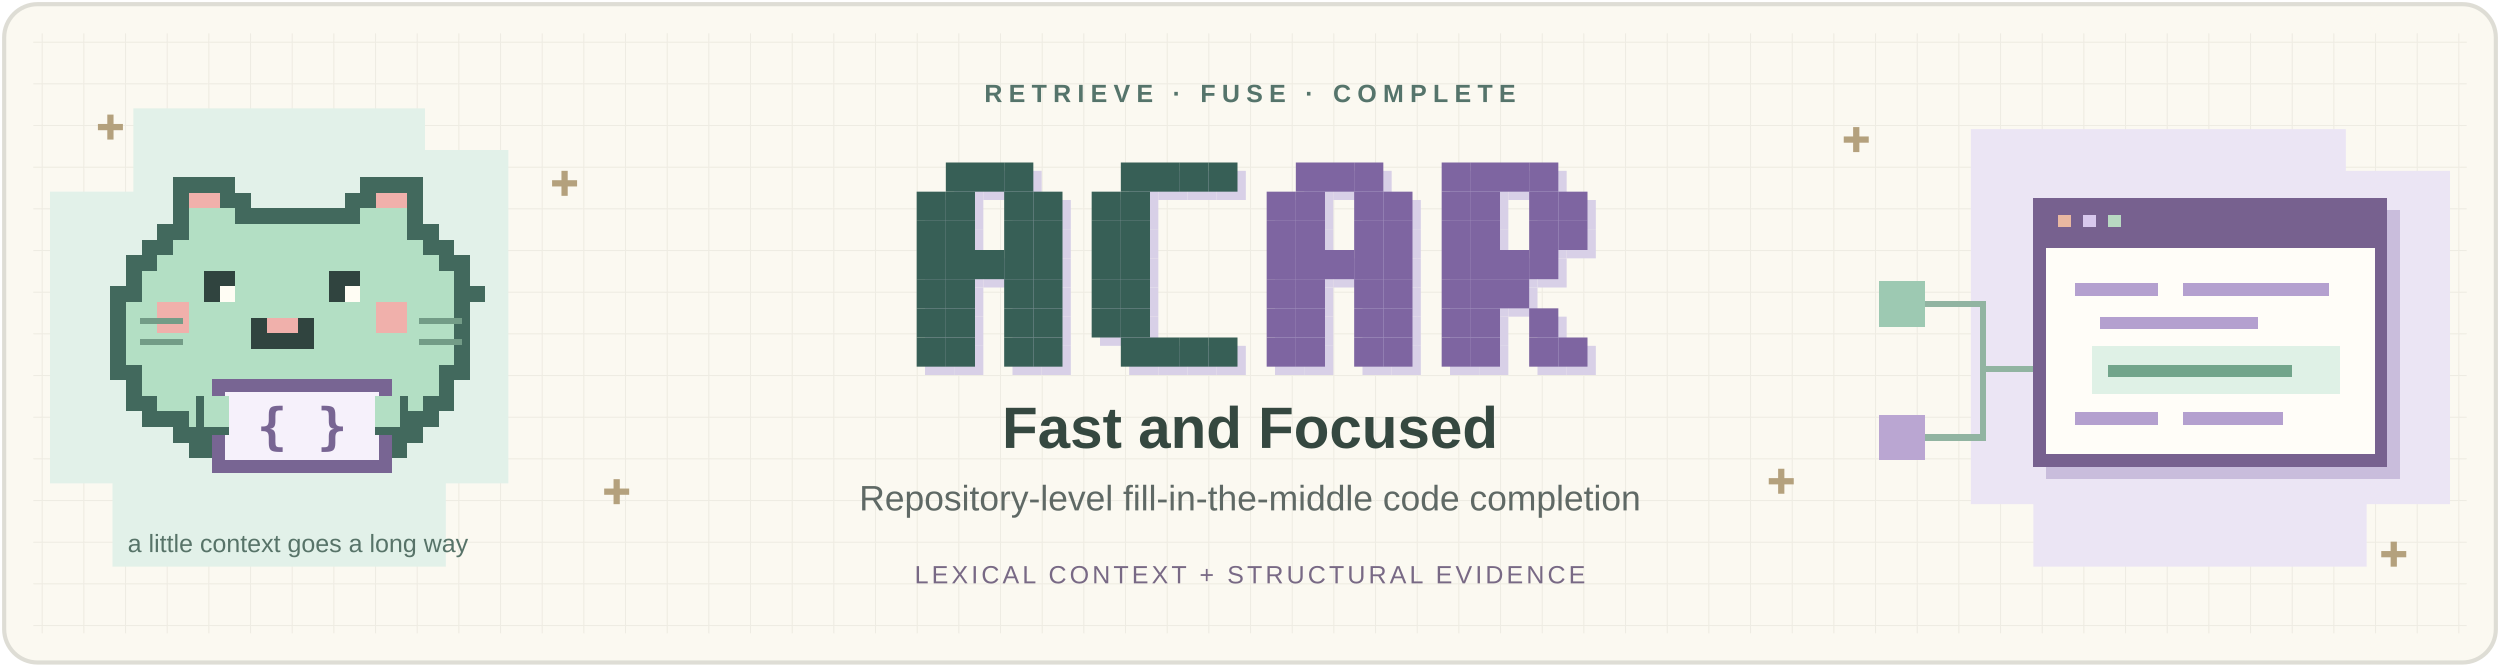
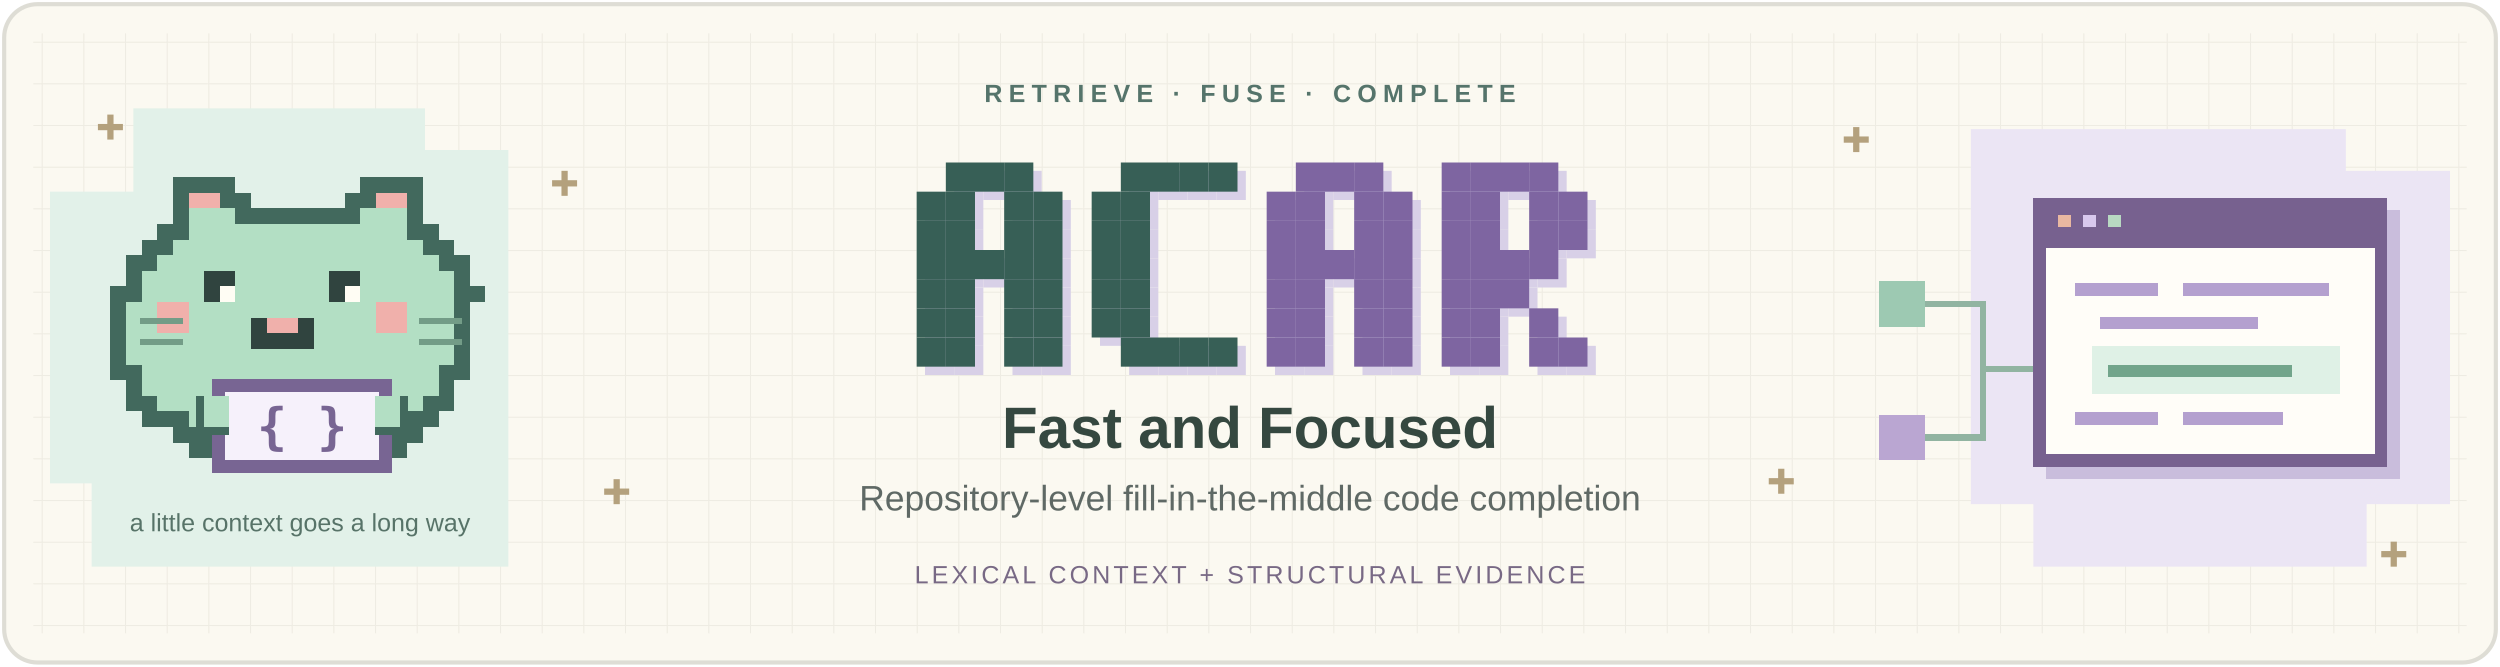
<svg xmlns="http://www.w3.org/2000/svg" width="1200" height="320" viewBox="0 0 1200 320" role="img" aria-labelledby="title desc">
  <defs>
    <pattern id="grid" width="20" height="20" patternUnits="userSpaceOnUse">
      <path d="M20 0H0V20" fill="none" stroke="#e6e3d9" stroke-width="1" />
    </pattern>
  </defs>
  <rect x="2" y="2" width="1196" height="316" rx="16" fill="#fbf9f1" stroke="#deddd5" stroke-width="2" />
  <rect x="16" y="16" width="1168" height="288" fill="url(#grid)" opacity=".58" />
-   <path d="M24 92H64V52H204V72H244V232H214V272H54V232H24Z" fill="#e2f1e9" />
+   <path d="M24 92H64V52H204V72H244V232H244V272H44V232H24Z" fill="#e2f1e9" />
  <path d="M946 62H1126V82H1176V242H1136V272H976V242H946Z" fill="#ebe5f4" />
  <g font-family="Arial, Helvetica, sans-serif" text-anchor="middle">
    <text x="600" y="49" fill="#55746b" font-size="12" font-weight="700" letter-spacing="3">RETRIEVE · FUSE · COMPLETE</text>
  </g>
  <rect x="458" y="82" width="14" height="14" fill="#d8d0e7" />
  <rect x="472" y="82" width="14" height="14" fill="#d8d0e7" />
  <rect x="486" y="82" width="14" height="14" fill="#d8d0e7" />
  <rect x="444" y="96" width="14" height="14" fill="#d8d0e7" />
  <rect x="458" y="96" width="14" height="14" fill="#d8d0e7" />
  <rect x="486" y="96" width="14" height="14" fill="#d8d0e7" />
  <rect x="500" y="96" width="14" height="14" fill="#d8d0e7" />
  <rect x="444" y="110" width="14" height="14" fill="#d8d0e7" />
  <rect x="458" y="110" width="14" height="14" fill="#d8d0e7" />
  <rect x="486" y="110" width="14" height="14" fill="#d8d0e7" />
  <rect x="500" y="110" width="14" height="14" fill="#d8d0e7" />
  <rect x="444" y="124" width="14" height="14" fill="#d8d0e7" />
  <rect x="458" y="124" width="14" height="14" fill="#d8d0e7" />
  <rect x="472" y="124" width="14" height="14" fill="#d8d0e7" />
  <rect x="486" y="124" width="14" height="14" fill="#d8d0e7" />
  <rect x="500" y="124" width="14" height="14" fill="#d8d0e7" />
  <rect x="444" y="138" width="14" height="14" fill="#d8d0e7" />
  <rect x="458" y="138" width="14" height="14" fill="#d8d0e7" />
  <rect x="486" y="138" width="14" height="14" fill="#d8d0e7" />
  <rect x="500" y="138" width="14" height="14" fill="#d8d0e7" />
  <rect x="444" y="152" width="14" height="14" fill="#d8d0e7" />
  <rect x="458" y="152" width="14" height="14" fill="#d8d0e7" />
  <rect x="486" y="152" width="14" height="14" fill="#d8d0e7" />
  <rect x="500" y="152" width="14" height="14" fill="#d8d0e7" />
  <rect x="444" y="166" width="14" height="14" fill="#d8d0e7" />
  <rect x="458" y="166" width="14" height="14" fill="#d8d0e7" />
  <rect x="486" y="166" width="14" height="14" fill="#d8d0e7" />
  <rect x="500" y="166" width="14" height="14" fill="#d8d0e7" />
  <rect x="542" y="82" width="14" height="14" fill="#d8d0e7" />
  <rect x="556" y="82" width="14" height="14" fill="#d8d0e7" />
  <rect x="570" y="82" width="14" height="14" fill="#d8d0e7" />
  <rect x="584" y="82" width="14" height="14" fill="#d8d0e7" />
  <rect x="528" y="96" width="14" height="14" fill="#d8d0e7" />
  <rect x="542" y="96" width="14" height="14" fill="#d8d0e7" />
  <rect x="528" y="110" width="14" height="14" fill="#d8d0e7" />
  <rect x="542" y="110" width="14" height="14" fill="#d8d0e7" />
  <rect x="528" y="124" width="14" height="14" fill="#d8d0e7" />
  <rect x="542" y="124" width="14" height="14" fill="#d8d0e7" />
  <rect x="528" y="138" width="14" height="14" fill="#d8d0e7" />
  <rect x="542" y="138" width="14" height="14" fill="#d8d0e7" />
  <rect x="528" y="152" width="14" height="14" fill="#d8d0e7" />
  <rect x="542" y="152" width="14" height="14" fill="#d8d0e7" />
  <rect x="542" y="166" width="14" height="14" fill="#d8d0e7" />
  <rect x="556" y="166" width="14" height="14" fill="#d8d0e7" />
  <rect x="570" y="166" width="14" height="14" fill="#d8d0e7" />
  <rect x="584" y="166" width="14" height="14" fill="#d8d0e7" />
  <rect x="626" y="82" width="14" height="14" fill="#d8d0e7" />
  <rect x="640" y="82" width="14" height="14" fill="#d8d0e7" />
  <rect x="654" y="82" width="14" height="14" fill="#d8d0e7" />
  <rect x="612" y="96" width="14" height="14" fill="#d8d0e7" />
  <rect x="626" y="96" width="14" height="14" fill="#d8d0e7" />
  <rect x="654" y="96" width="14" height="14" fill="#d8d0e7" />
  <rect x="668" y="96" width="14" height="14" fill="#d8d0e7" />
  <rect x="612" y="110" width="14" height="14" fill="#d8d0e7" />
  <rect x="626" y="110" width="14" height="14" fill="#d8d0e7" />
  <rect x="654" y="110" width="14" height="14" fill="#d8d0e7" />
  <rect x="668" y="110" width="14" height="14" fill="#d8d0e7" />
  <rect x="612" y="124" width="14" height="14" fill="#d8d0e7" />
  <rect x="626" y="124" width="14" height="14" fill="#d8d0e7" />
  <rect x="640" y="124" width="14" height="14" fill="#d8d0e7" />
  <rect x="654" y="124" width="14" height="14" fill="#d8d0e7" />
  <rect x="668" y="124" width="14" height="14" fill="#d8d0e7" />
  <rect x="612" y="138" width="14" height="14" fill="#d8d0e7" />
  <rect x="626" y="138" width="14" height="14" fill="#d8d0e7" />
  <rect x="654" y="138" width="14" height="14" fill="#d8d0e7" />
  <rect x="668" y="138" width="14" height="14" fill="#d8d0e7" />
  <rect x="612" y="152" width="14" height="14" fill="#d8d0e7" />
  <rect x="626" y="152" width="14" height="14" fill="#d8d0e7" />
  <rect x="654" y="152" width="14" height="14" fill="#d8d0e7" />
  <rect x="668" y="152" width="14" height="14" fill="#d8d0e7" />
  <rect x="612" y="166" width="14" height="14" fill="#d8d0e7" />
  <rect x="626" y="166" width="14" height="14" fill="#d8d0e7" />
  <rect x="654" y="166" width="14" height="14" fill="#d8d0e7" />
  <rect x="668" y="166" width="14" height="14" fill="#d8d0e7" />
  <rect x="696" y="82" width="14" height="14" fill="#d8d0e7" />
  <rect x="710" y="82" width="14" height="14" fill="#d8d0e7" />
  <rect x="724" y="82" width="14" height="14" fill="#d8d0e7" />
  <rect x="738" y="82" width="14" height="14" fill="#d8d0e7" />
  <rect x="696" y="96" width="14" height="14" fill="#d8d0e7" />
  <rect x="710" y="96" width="14" height="14" fill="#d8d0e7" />
  <rect x="738" y="96" width="14" height="14" fill="#d8d0e7" />
  <rect x="752" y="96" width="14" height="14" fill="#d8d0e7" />
  <rect x="696" y="110" width="14" height="14" fill="#d8d0e7" />
  <rect x="710" y="110" width="14" height="14" fill="#d8d0e7" />
  <rect x="738" y="110" width="14" height="14" fill="#d8d0e7" />
  <rect x="752" y="110" width="14" height="14" fill="#d8d0e7" />
  <rect x="696" y="124" width="14" height="14" fill="#d8d0e7" />
  <rect x="710" y="124" width="14" height="14" fill="#d8d0e7" />
  <rect x="724" y="124" width="14" height="14" fill="#d8d0e7" />
  <rect x="738" y="124" width="14" height="14" fill="#d8d0e7" />
  <rect x="696" y="138" width="14" height="14" fill="#d8d0e7" />
  <rect x="710" y="138" width="14" height="14" fill="#d8d0e7" />
  <rect x="724" y="138" width="14" height="14" fill="#d8d0e7" />
  <rect x="696" y="152" width="14" height="14" fill="#d8d0e7" />
  <rect x="710" y="152" width="14" height="14" fill="#d8d0e7" />
  <rect x="738" y="152" width="14" height="14" fill="#d8d0e7" />
  <rect x="696" y="166" width="14" height="14" fill="#d8d0e7" />
  <rect x="710" y="166" width="14" height="14" fill="#d8d0e7" />
  <rect x="738" y="166" width="14" height="14" fill="#d8d0e7" />
  <rect x="752" y="166" width="14" height="14" fill="#d8d0e7" />
  <rect x="454" y="78" width="14" height="14" fill="#375f56" />
  <rect x="468" y="78" width="14" height="14" fill="#375f56" />
  <rect x="482" y="78" width="14" height="14" fill="#375f56" />
  <rect x="440" y="92" width="14" height="14" fill="#375f56" />
  <rect x="454" y="92" width="14" height="14" fill="#375f56" />
  <rect x="482" y="92" width="14" height="14" fill="#375f56" />
  <rect x="496" y="92" width="14" height="14" fill="#375f56" />
  <rect x="440" y="106" width="14" height="14" fill="#375f56" />
  <rect x="454" y="106" width="14" height="14" fill="#375f56" />
  <rect x="482" y="106" width="14" height="14" fill="#375f56" />
  <rect x="496" y="106" width="14" height="14" fill="#375f56" />
  <rect x="440" y="120" width="14" height="14" fill="#375f56" />
  <rect x="454" y="120" width="14" height="14" fill="#375f56" />
  <rect x="468" y="120" width="14" height="14" fill="#375f56" />
  <rect x="482" y="120" width="14" height="14" fill="#375f56" />
  <rect x="496" y="120" width="14" height="14" fill="#375f56" />
  <rect x="440" y="134" width="14" height="14" fill="#375f56" />
  <rect x="454" y="134" width="14" height="14" fill="#375f56" />
  <rect x="482" y="134" width="14" height="14" fill="#375f56" />
  <rect x="496" y="134" width="14" height="14" fill="#375f56" />
  <rect x="440" y="148" width="14" height="14" fill="#375f56" />
  <rect x="454" y="148" width="14" height="14" fill="#375f56" />
  <rect x="482" y="148" width="14" height="14" fill="#375f56" />
  <rect x="496" y="148" width="14" height="14" fill="#375f56" />
  <rect x="440" y="162" width="14" height="14" fill="#375f56" />
  <rect x="454" y="162" width="14" height="14" fill="#375f56" />
  <rect x="482" y="162" width="14" height="14" fill="#375f56" />
  <rect x="496" y="162" width="14" height="14" fill="#375f56" />
  <rect x="538" y="78" width="14" height="14" fill="#375f56" />
  <rect x="552" y="78" width="14" height="14" fill="#375f56" />
  <rect x="566" y="78" width="14" height="14" fill="#375f56" />
  <rect x="580" y="78" width="14" height="14" fill="#375f56" />
  <rect x="524" y="92" width="14" height="14" fill="#375f56" />
  <rect x="538" y="92" width="14" height="14" fill="#375f56" />
  <rect x="524" y="106" width="14" height="14" fill="#375f56" />
  <rect x="538" y="106" width="14" height="14" fill="#375f56" />
  <rect x="524" y="120" width="14" height="14" fill="#375f56" />
  <rect x="538" y="120" width="14" height="14" fill="#375f56" />
  <rect x="524" y="134" width="14" height="14" fill="#375f56" />
  <rect x="538" y="134" width="14" height="14" fill="#375f56" />
  <rect x="524" y="148" width="14" height="14" fill="#375f56" />
  <rect x="538" y="148" width="14" height="14" fill="#375f56" />
  <rect x="538" y="162" width="14" height="14" fill="#375f56" />
  <rect x="552" y="162" width="14" height="14" fill="#375f56" />
  <rect x="566" y="162" width="14" height="14" fill="#375f56" />
  <rect x="580" y="162" width="14" height="14" fill="#375f56" />
  <rect x="622" y="78" width="14" height="14" fill="#7e65a1" />
  <rect x="636" y="78" width="14" height="14" fill="#7e65a1" />
  <rect x="650" y="78" width="14" height="14" fill="#7e65a1" />
  <rect x="608" y="92" width="14" height="14" fill="#7e65a1" />
  <rect x="622" y="92" width="14" height="14" fill="#7e65a1" />
  <rect x="650" y="92" width="14" height="14" fill="#7e65a1" />
  <rect x="664" y="92" width="14" height="14" fill="#7e65a1" />
  <rect x="608" y="106" width="14" height="14" fill="#7e65a1" />
  <rect x="622" y="106" width="14" height="14" fill="#7e65a1" />
  <rect x="650" y="106" width="14" height="14" fill="#7e65a1" />
  <rect x="664" y="106" width="14" height="14" fill="#7e65a1" />
  <rect x="608" y="120" width="14" height="14" fill="#7e65a1" />
  <rect x="622" y="120" width="14" height="14" fill="#7e65a1" />
  <rect x="636" y="120" width="14" height="14" fill="#7e65a1" />
  <rect x="650" y="120" width="14" height="14" fill="#7e65a1" />
  <rect x="664" y="120" width="14" height="14" fill="#7e65a1" />
  <rect x="608" y="134" width="14" height="14" fill="#7e65a1" />
  <rect x="622" y="134" width="14" height="14" fill="#7e65a1" />
  <rect x="650" y="134" width="14" height="14" fill="#7e65a1" />
  <rect x="664" y="134" width="14" height="14" fill="#7e65a1" />
  <rect x="608" y="148" width="14" height="14" fill="#7e65a1" />
  <rect x="622" y="148" width="14" height="14" fill="#7e65a1" />
  <rect x="650" y="148" width="14" height="14" fill="#7e65a1" />
  <rect x="664" y="148" width="14" height="14" fill="#7e65a1" />
  <rect x="608" y="162" width="14" height="14" fill="#7e65a1" />
  <rect x="622" y="162" width="14" height="14" fill="#7e65a1" />
  <rect x="650" y="162" width="14" height="14" fill="#7e65a1" />
  <rect x="664" y="162" width="14" height="14" fill="#7e65a1" />
  <rect x="692" y="78" width="14" height="14" fill="#7e65a1" />
  <rect x="706" y="78" width="14" height="14" fill="#7e65a1" />
  <rect x="720" y="78" width="14" height="14" fill="#7e65a1" />
  <rect x="734" y="78" width="14" height="14" fill="#7e65a1" />
  <rect x="692" y="92" width="14" height="14" fill="#7e65a1" />
  <rect x="706" y="92" width="14" height="14" fill="#7e65a1" />
  <rect x="734" y="92" width="14" height="14" fill="#7e65a1" />
  <rect x="748" y="92" width="14" height="14" fill="#7e65a1" />
  <rect x="692" y="106" width="14" height="14" fill="#7e65a1" />
  <rect x="706" y="106" width="14" height="14" fill="#7e65a1" />
  <rect x="734" y="106" width="14" height="14" fill="#7e65a1" />
  <rect x="748" y="106" width="14" height="14" fill="#7e65a1" />
  <rect x="692" y="120" width="14" height="14" fill="#7e65a1" />
  <rect x="706" y="120" width="14" height="14" fill="#7e65a1" />
  <rect x="720" y="120" width="14" height="14" fill="#7e65a1" />
  <rect x="734" y="120" width="14" height="14" fill="#7e65a1" />
  <rect x="692" y="134" width="14" height="14" fill="#7e65a1" />
  <rect x="706" y="134" width="14" height="14" fill="#7e65a1" />
  <rect x="720" y="134" width="14" height="14" fill="#7e65a1" />
  <rect x="692" y="148" width="14" height="14" fill="#7e65a1" />
  <rect x="706" y="148" width="14" height="14" fill="#7e65a1" />
  <rect x="734" y="148" width="14" height="14" fill="#7e65a1" />
  <rect x="692" y="162" width="14" height="14" fill="#7e65a1" />
  <rect x="706" y="162" width="14" height="14" fill="#7e65a1" />
  <rect x="734" y="162" width="14" height="14" fill="#7e65a1" />
  <rect x="748" y="162" width="14" height="14" fill="#7e65a1" />
  <g font-family="Arial, Helvetica, sans-serif" text-anchor="middle">
    <text x="600" y="215" font-size="28" font-weight="700" fill="#354840">Fast and Focused</text>
    <text x="600" y="245" font-size="17" fill="#5f6965">Repository-level fill-in-the-middle code completion</text>
    <text x="600" y="280" font-size="12" letter-spacing="1.5" fill="#786985">LEXICAL CONTEXT + STRUCTURAL EVIDENCE</text>
  </g>
  <g shape-rendering="crispEdges">
    <rect x="83.0" y="85.0" width="7.5" height="7.5" fill="#42695d" />
    <rect x="90.5" y="85.0" width="7.5" height="7.5" fill="#42695d" />
    <rect x="98.0" y="85.0" width="7.5" height="7.5" fill="#42695d" />
    <rect x="105.5" y="85.0" width="7.5" height="7.5" fill="#42695d" />
    <rect x="173.0" y="85.0" width="7.5" height="7.5" fill="#42695d" />
    <rect x="180.5" y="85.0" width="7.5" height="7.5" fill="#42695d" />
    <rect x="188.0" y="85.0" width="7.5" height="7.5" fill="#42695d" />
    <rect x="195.5" y="85.0" width="7.5" height="7.5" fill="#42695d" />
    <rect x="83.0" y="92.5" width="7.5" height="7.5" fill="#42695d" />
    <rect x="90.5" y="92.5" width="7.5" height="7.5" fill="#f0b0ab" />
    <rect x="98.0" y="92.5" width="7.5" height="7.5" fill="#f0b0ab" />
    <rect x="105.5" y="92.5" width="7.5" height="7.5" fill="#42695d" />
    <rect x="113.0" y="92.5" width="7.5" height="7.5" fill="#42695d" />
    <rect x="165.5" y="92.5" width="7.5" height="7.5" fill="#42695d" />
    <rect x="173.0" y="92.5" width="7.5" height="7.5" fill="#42695d" />
    <rect x="180.5" y="92.5" width="7.5" height="7.5" fill="#f0b0ab" />
    <rect x="188.0" y="92.5" width="7.5" height="7.5" fill="#f0b0ab" />
    <rect x="195.5" y="92.5" width="7.5" height="7.5" fill="#42695d" />
    <rect x="83.0" y="100.0" width="7.5" height="7.5" fill="#42695d" />
    <rect x="90.5" y="100.0" width="7.5" height="7.5" fill="#b3dfc4" />
    <rect x="98.0" y="100.0" width="7.5" height="7.5" fill="#b3dfc4" />
    <rect x="105.5" y="100.0" width="7.5" height="7.5" fill="#b3dfc4" />
    <rect x="113.0" y="100.0" width="7.5" height="7.5" fill="#42695d" />
    <rect x="120.5" y="100.0" width="7.5" height="7.5" fill="#42695d" />
    <rect x="128.0" y="100.0" width="7.5" height="7.5" fill="#42695d" />
    <rect x="135.5" y="100.0" width="7.5" height="7.5" fill="#42695d" />
    <rect x="143.0" y="100.0" width="7.5" height="7.5" fill="#42695d" />
    <rect x="150.5" y="100.0" width="7.5" height="7.5" fill="#42695d" />
    <rect x="158.0" y="100.0" width="7.5" height="7.5" fill="#42695d" />
    <rect x="165.5" y="100.0" width="7.5" height="7.5" fill="#42695d" />
    <rect x="173.0" y="100.0" width="7.5" height="7.5" fill="#b3dfc4" />
    <rect x="180.5" y="100.0" width="7.5" height="7.5" fill="#b3dfc4" />
    <rect x="188.0" y="100.0" width="7.5" height="7.5" fill="#b3dfc4" />
    <rect x="195.5" y="100.0" width="7.5" height="7.5" fill="#42695d" />
    <rect x="75.5" y="107.5" width="7.5" height="7.5" fill="#42695d" />
    <rect x="83.0" y="107.5" width="7.5" height="7.5" fill="#42695d" />
    <rect x="90.5" y="107.5" width="7.5" height="7.5" fill="#b3dfc4" />
    <rect x="98.0" y="107.5" width="7.5" height="7.5" fill="#b3dfc4" />
    <rect x="105.5" y="107.5" width="7.5" height="7.5" fill="#b3dfc4" />
    <rect x="113.0" y="107.5" width="7.5" height="7.5" fill="#b3dfc4" />
    <rect x="120.5" y="107.5" width="7.5" height="7.5" fill="#b3dfc4" />
    <rect x="128.0" y="107.5" width="7.5" height="7.5" fill="#b3dfc4" />
    <rect x="135.5" y="107.5" width="7.5" height="7.5" fill="#b3dfc4" />
    <rect x="143.0" y="107.5" width="7.5" height="7.5" fill="#b3dfc4" />
    <rect x="150.5" y="107.5" width="7.5" height="7.5" fill="#b3dfc4" />
    <rect x="158.0" y="107.5" width="7.5" height="7.5" fill="#b3dfc4" />
    <rect x="165.5" y="107.5" width="7.5" height="7.5" fill="#b3dfc4" />
    <rect x="173.0" y="107.5" width="7.5" height="7.5" fill="#b3dfc4" />
    <rect x="180.5" y="107.5" width="7.5" height="7.5" fill="#b3dfc4" />
    <rect x="188.0" y="107.5" width="7.5" height="7.5" fill="#b3dfc4" />
    <rect x="195.5" y="107.5" width="7.5" height="7.5" fill="#42695d" />
    <rect x="203.0" y="107.5" width="7.5" height="7.5" fill="#42695d" />
    <rect x="68.0" y="115.0" width="7.5" height="7.5" fill="#42695d" />
    <rect x="75.5" y="115.0" width="7.5" height="7.5" fill="#42695d" />
    <rect x="83.0" y="115.0" width="7.5" height="7.5" fill="#b3dfc4" />
    <rect x="90.5" y="115.0" width="7.5" height="7.5" fill="#b3dfc4" />
    <rect x="98.0" y="115.0" width="7.5" height="7.5" fill="#b3dfc4" />
    <rect x="105.5" y="115.0" width="7.5" height="7.5" fill="#b3dfc4" />
    <rect x="113.0" y="115.0" width="7.5" height="7.5" fill="#b3dfc4" />
    <rect x="120.5" y="115.0" width="7.5" height="7.5" fill="#b3dfc4" />
    <rect x="128.0" y="115.0" width="7.5" height="7.5" fill="#b3dfc4" />
    <rect x="135.5" y="115.0" width="7.5" height="7.5" fill="#b3dfc4" />
    <rect x="143.0" y="115.0" width="7.5" height="7.5" fill="#b3dfc4" />
    <rect x="150.5" y="115.0" width="7.5" height="7.5" fill="#b3dfc4" />
    <rect x="158.0" y="115.0" width="7.5" height="7.5" fill="#b3dfc4" />
    <rect x="165.5" y="115.0" width="7.5" height="7.5" fill="#b3dfc4" />
    <rect x="173.0" y="115.0" width="7.5" height="7.5" fill="#b3dfc4" />
    <rect x="180.5" y="115.0" width="7.5" height="7.5" fill="#b3dfc4" />
    <rect x="188.0" y="115.0" width="7.5" height="7.5" fill="#b3dfc4" />
    <rect x="195.5" y="115.0" width="7.5" height="7.5" fill="#b3dfc4" />
    <rect x="203.0" y="115.0" width="7.5" height="7.5" fill="#42695d" />
    <rect x="210.5" y="115.0" width="7.5" height="7.5" fill="#42695d" />
    <rect x="60.5" y="122.5" width="7.5" height="7.5" fill="#42695d" />
    <rect x="68.0" y="122.5" width="7.5" height="7.5" fill="#42695d" />
    <rect x="75.5" y="122.5" width="7.5" height="7.5" fill="#b3dfc4" />
    <rect x="83.0" y="122.5" width="7.5" height="7.5" fill="#b3dfc4" />
    <rect x="90.5" y="122.5" width="7.5" height="7.5" fill="#b3dfc4" />
    <rect x="98.0" y="122.5" width="7.5" height="7.5" fill="#b3dfc4" />
    <rect x="105.5" y="122.5" width="7.5" height="7.5" fill="#b3dfc4" />
    <rect x="113.0" y="122.5" width="7.5" height="7.5" fill="#b3dfc4" />
    <rect x="120.5" y="122.5" width="7.5" height="7.5" fill="#b3dfc4" />
    <rect x="128.0" y="122.5" width="7.5" height="7.5" fill="#b3dfc4" />
    <rect x="135.5" y="122.5" width="7.5" height="7.5" fill="#b3dfc4" />
    <rect x="143.0" y="122.5" width="7.5" height="7.5" fill="#b3dfc4" />
    <rect x="150.5" y="122.5" width="7.5" height="7.5" fill="#b3dfc4" />
    <rect x="158.0" y="122.5" width="7.5" height="7.5" fill="#b3dfc4" />
    <rect x="165.5" y="122.5" width="7.5" height="7.5" fill="#b3dfc4" />
    <rect x="173.0" y="122.5" width="7.5" height="7.5" fill="#b3dfc4" />
    <rect x="180.5" y="122.5" width="7.5" height="7.5" fill="#b3dfc4" />
    <rect x="188.0" y="122.5" width="7.5" height="7.5" fill="#b3dfc4" />
    <rect x="195.5" y="122.5" width="7.5" height="7.5" fill="#b3dfc4" />
    <rect x="203.0" y="122.5" width="7.5" height="7.5" fill="#b3dfc4" />
    <rect x="210.5" y="122.5" width="7.5" height="7.5" fill="#42695d" />
    <rect x="218.0" y="122.5" width="7.5" height="7.5" fill="#42695d" />
    <rect x="60.5" y="130.0" width="7.5" height="7.5" fill="#42695d" />
    <rect x="68.0" y="130.0" width="7.5" height="7.5" fill="#b3dfc4" />
    <rect x="75.5" y="130.0" width="7.5" height="7.5" fill="#b3dfc4" />
    <rect x="83.0" y="130.0" width="7.5" height="7.5" fill="#b3dfc4" />
    <rect x="90.5" y="130.0" width="7.5" height="7.5" fill="#b3dfc4" />
    <rect x="98.0" y="130.0" width="7.5" height="7.5" fill="#30443f" />
    <rect x="105.5" y="130.0" width="7.5" height="7.5" fill="#30443f" />
    <rect x="113.0" y="130.0" width="7.5" height="7.5" fill="#b3dfc4" />
    <rect x="120.5" y="130.0" width="7.5" height="7.5" fill="#b3dfc4" />
    <rect x="128.0" y="130.0" width="7.5" height="7.5" fill="#b3dfc4" />
    <rect x="135.5" y="130.0" width="7.5" height="7.5" fill="#b3dfc4" />
    <rect x="143.0" y="130.0" width="7.5" height="7.5" fill="#b3dfc4" />
    <rect x="150.5" y="130.0" width="7.5" height="7.5" fill="#b3dfc4" />
    <rect x="158.0" y="130.0" width="7.5" height="7.5" fill="#30443f" />
    <rect x="165.5" y="130.0" width="7.5" height="7.5" fill="#30443f" />
    <rect x="173.0" y="130.0" width="7.5" height="7.5" fill="#b3dfc4" />
    <rect x="180.5" y="130.0" width="7.5" height="7.5" fill="#b3dfc4" />
    <rect x="188.0" y="130.0" width="7.5" height="7.5" fill="#b3dfc4" />
    <rect x="195.5" y="130.0" width="7.5" height="7.5" fill="#b3dfc4" />
    <rect x="203.0" y="130.0" width="7.5" height="7.5" fill="#b3dfc4" />
    <rect x="210.5" y="130.0" width="7.5" height="7.5" fill="#b3dfc4" />
    <rect x="218.0" y="130.0" width="7.5" height="7.5" fill="#42695d" />
    <rect x="53.0" y="137.5" width="7.5" height="7.5" fill="#42695d" />
    <rect x="60.5" y="137.5" width="7.5" height="7.5" fill="#42695d" />
    <rect x="68.0" y="137.5" width="7.5" height="7.5" fill="#b3dfc4" />
    <rect x="75.5" y="137.5" width="7.5" height="7.5" fill="#b3dfc4" />
    <rect x="83.0" y="137.5" width="7.5" height="7.5" fill="#b3dfc4" />
    <rect x="90.5" y="137.5" width="7.5" height="7.5" fill="#b3dfc4" />
    <rect x="98.0" y="137.5" width="7.5" height="7.5" fill="#30443f" />
    <rect x="105.5" y="137.5" width="7.5" height="7.5" fill="#fffdf4" />
    <rect x="113.0" y="137.5" width="7.5" height="7.5" fill="#b3dfc4" />
    <rect x="120.5" y="137.5" width="7.5" height="7.5" fill="#b3dfc4" />
    <rect x="128.0" y="137.5" width="7.5" height="7.5" fill="#b3dfc4" />
    <rect x="135.5" y="137.5" width="7.5" height="7.5" fill="#b3dfc4" />
    <rect x="143.0" y="137.5" width="7.5" height="7.5" fill="#b3dfc4" />
    <rect x="150.5" y="137.5" width="7.5" height="7.5" fill="#b3dfc4" />
    <rect x="158.0" y="137.5" width="7.5" height="7.5" fill="#30443f" />
    <rect x="165.5" y="137.5" width="7.5" height="7.5" fill="#fffdf4" />
    <rect x="173.0" y="137.5" width="7.5" height="7.5" fill="#b3dfc4" />
    <rect x="180.5" y="137.5" width="7.5" height="7.5" fill="#b3dfc4" />
    <rect x="188.0" y="137.5" width="7.5" height="7.5" fill="#b3dfc4" />
    <rect x="195.5" y="137.5" width="7.5" height="7.5" fill="#b3dfc4" />
    <rect x="203.0" y="137.5" width="7.5" height="7.5" fill="#b3dfc4" />
    <rect x="210.5" y="137.5" width="7.5" height="7.5" fill="#b3dfc4" />
    <rect x="218.0" y="137.5" width="7.5" height="7.5" fill="#42695d" />
    <rect x="225.5" y="137.5" width="7.5" height="7.5" fill="#42695d" />
    <rect x="53.0" y="145.0" width="7.5" height="7.5" fill="#42695d" />
    <rect x="60.5" y="145.0" width="7.5" height="7.5" fill="#b3dfc4" />
    <rect x="68.0" y="145.0" width="7.5" height="7.5" fill="#b3dfc4" />
    <rect x="75.5" y="145.0" width="7.5" height="7.5" fill="#f0b0ab" />
    <rect x="83.0" y="145.0" width="7.5" height="7.5" fill="#f0b0ab" />
    <rect x="90.5" y="145.0" width="7.5" height="7.5" fill="#b3dfc4" />
    <rect x="98.0" y="145.0" width="7.5" height="7.5" fill="#b3dfc4" />
    <rect x="105.5" y="145.0" width="7.5" height="7.5" fill="#b3dfc4" />
    <rect x="113.0" y="145.0" width="7.5" height="7.5" fill="#b3dfc4" />
    <rect x="120.5" y="145.0" width="7.5" height="7.5" fill="#b3dfc4" />
    <rect x="128.0" y="145.0" width="7.5" height="7.5" fill="#b3dfc4" />
    <rect x="135.5" y="145.0" width="7.5" height="7.5" fill="#b3dfc4" />
    <rect x="143.0" y="145.0" width="7.5" height="7.5" fill="#b3dfc4" />
    <rect x="150.5" y="145.0" width="7.5" height="7.5" fill="#b3dfc4" />
    <rect x="158.0" y="145.0" width="7.5" height="7.5" fill="#b3dfc4" />
    <rect x="165.5" y="145.0" width="7.5" height="7.5" fill="#b3dfc4" />
    <rect x="173.0" y="145.0" width="7.5" height="7.5" fill="#b3dfc4" />
    <rect x="180.5" y="145.0" width="7.5" height="7.5" fill="#f0b0ab" />
    <rect x="188.0" y="145.0" width="7.5" height="7.5" fill="#f0b0ab" />
    <rect x="195.5" y="145.0" width="7.5" height="7.5" fill="#b3dfc4" />
    <rect x="203.0" y="145.0" width="7.5" height="7.5" fill="#b3dfc4" />
    <rect x="210.5" y="145.0" width="7.5" height="7.5" fill="#b3dfc4" />
    <rect x="218.0" y="145.0" width="7.5" height="7.5" fill="#42695d" />
    <rect x="53.0" y="152.5" width="7.5" height="7.5" fill="#42695d" />
    <rect x="60.5" y="152.5" width="7.5" height="7.5" fill="#b3dfc4" />
    <rect x="68.0" y="152.5" width="7.5" height="7.5" fill="#b3dfc4" />
    <rect x="75.5" y="152.5" width="7.5" height="7.5" fill="#f0b0ab" />
    <rect x="83.0" y="152.5" width="7.5" height="7.5" fill="#f0b0ab" />
    <rect x="90.5" y="152.5" width="7.5" height="7.5" fill="#b3dfc4" />
    <rect x="98.0" y="152.5" width="7.5" height="7.5" fill="#b3dfc4" />
    <rect x="105.5" y="152.5" width="7.5" height="7.5" fill="#b3dfc4" />
    <rect x="113.0" y="152.5" width="7.5" height="7.5" fill="#b3dfc4" />
    <rect x="120.5" y="152.5" width="7.5" height="7.5" fill="#30443f" />
    <rect x="128.0" y="152.5" width="7.5" height="7.5" fill="#f0b0ab" />
    <rect x="135.5" y="152.5" width="7.5" height="7.5" fill="#f0b0ab" />
    <rect x="143.0" y="152.5" width="7.5" height="7.5" fill="#30443f" />
    <rect x="150.5" y="152.5" width="7.5" height="7.5" fill="#b3dfc4" />
    <rect x="158.0" y="152.5" width="7.5" height="7.5" fill="#b3dfc4" />
    <rect x="165.5" y="152.5" width="7.5" height="7.5" fill="#b3dfc4" />
    <rect x="173.0" y="152.5" width="7.5" height="7.5" fill="#b3dfc4" />
    <rect x="180.5" y="152.5" width="7.5" height="7.5" fill="#f0b0ab" />
    <rect x="188.0" y="152.5" width="7.5" height="7.5" fill="#f0b0ab" />
    <rect x="195.5" y="152.5" width="7.5" height="7.5" fill="#b3dfc4" />
    <rect x="203.0" y="152.5" width="7.5" height="7.5" fill="#b3dfc4" />
    <rect x="210.5" y="152.5" width="7.5" height="7.5" fill="#b3dfc4" />
    <rect x="218.0" y="152.5" width="7.5" height="7.5" fill="#42695d" />
    <rect x="53.0" y="160.0" width="7.5" height="7.5" fill="#42695d" />
    <rect x="60.5" y="160.0" width="7.5" height="7.5" fill="#b3dfc4" />
    <rect x="68.0" y="160.0" width="7.5" height="7.5" fill="#b3dfc4" />
    <rect x="75.5" y="160.0" width="7.5" height="7.5" fill="#b3dfc4" />
    <rect x="83.0" y="160.0" width="7.5" height="7.5" fill="#b3dfc4" />
    <rect x="90.5" y="160.0" width="7.5" height="7.5" fill="#b3dfc4" />
    <rect x="98.0" y="160.0" width="7.5" height="7.5" fill="#b3dfc4" />
    <rect x="105.5" y="160.0" width="7.5" height="7.5" fill="#b3dfc4" />
    <rect x="113.0" y="160.0" width="7.5" height="7.5" fill="#b3dfc4" />
    <rect x="120.5" y="160.0" width="7.5" height="7.5" fill="#30443f" />
    <rect x="128.0" y="160.0" width="7.5" height="7.5" fill="#30443f" />
    <rect x="135.5" y="160.0" width="7.5" height="7.5" fill="#30443f" />
    <rect x="143.0" y="160.0" width="7.5" height="7.5" fill="#30443f" />
    <rect x="150.5" y="160.0" width="7.5" height="7.5" fill="#b3dfc4" />
    <rect x="158.0" y="160.0" width="7.5" height="7.5" fill="#b3dfc4" />
    <rect x="165.5" y="160.0" width="7.5" height="7.5" fill="#b3dfc4" />
    <rect x="173.0" y="160.0" width="7.5" height="7.5" fill="#b3dfc4" />
    <rect x="180.5" y="160.0" width="7.5" height="7.5" fill="#b3dfc4" />
    <rect x="188.0" y="160.0" width="7.5" height="7.5" fill="#b3dfc4" />
    <rect x="195.5" y="160.0" width="7.5" height="7.5" fill="#b3dfc4" />
    <rect x="203.0" y="160.0" width="7.5" height="7.5" fill="#b3dfc4" />
    <rect x="210.5" y="160.0" width="7.5" height="7.5" fill="#b3dfc4" />
    <rect x="218.0" y="160.0" width="7.5" height="7.5" fill="#42695d" />
    <rect x="53.0" y="167.5" width="7.5" height="7.5" fill="#42695d" />
    <rect x="60.5" y="167.5" width="7.5" height="7.5" fill="#b3dfc4" />
    <rect x="68.0" y="167.5" width="7.5" height="7.5" fill="#b3dfc4" />
    <rect x="75.5" y="167.5" width="7.5" height="7.5" fill="#b3dfc4" />
    <rect x="83.0" y="167.5" width="7.5" height="7.5" fill="#b3dfc4" />
    <rect x="90.5" y="167.5" width="7.5" height="7.5" fill="#b3dfc4" />
    <rect x="98.0" y="167.5" width="7.5" height="7.5" fill="#b3dfc4" />
    <rect x="105.5" y="167.5" width="7.5" height="7.5" fill="#b3dfc4" />
    <rect x="113.0" y="167.5" width="7.5" height="7.5" fill="#b3dfc4" />
    <rect x="120.5" y="167.5" width="7.5" height="7.5" fill="#b3dfc4" />
    <rect x="128.0" y="167.5" width="7.5" height="7.5" fill="#b3dfc4" />
    <rect x="135.5" y="167.5" width="7.5" height="7.5" fill="#b3dfc4" />
    <rect x="143.0" y="167.5" width="7.5" height="7.5" fill="#b3dfc4" />
    <rect x="150.5" y="167.5" width="7.5" height="7.5" fill="#b3dfc4" />
    <rect x="158.0" y="167.5" width="7.5" height="7.5" fill="#b3dfc4" />
    <rect x="165.5" y="167.5" width="7.5" height="7.5" fill="#b3dfc4" />
    <rect x="173.0" y="167.5" width="7.5" height="7.5" fill="#b3dfc4" />
    <rect x="180.5" y="167.5" width="7.5" height="7.5" fill="#b3dfc4" />
    <rect x="188.0" y="167.5" width="7.5" height="7.5" fill="#b3dfc4" />
    <rect x="195.5" y="167.5" width="7.5" height="7.5" fill="#b3dfc4" />
    <rect x="203.0" y="167.5" width="7.5" height="7.5" fill="#b3dfc4" />
    <rect x="210.5" y="167.5" width="7.5" height="7.5" fill="#b3dfc4" />
    <rect x="218.0" y="167.5" width="7.5" height="7.5" fill="#42695d" />
    <rect x="53.0" y="175.0" width="7.5" height="7.5" fill="#42695d" />
    <rect x="60.5" y="175.0" width="7.5" height="7.5" fill="#42695d" />
    <rect x="68.0" y="175.0" width="7.5" height="7.5" fill="#b3dfc4" />
    <rect x="75.5" y="175.0" width="7.5" height="7.5" fill="#b3dfc4" />
    <rect x="83.0" y="175.0" width="7.5" height="7.5" fill="#b3dfc4" />
    <rect x="90.5" y="175.0" width="7.5" height="7.5" fill="#b3dfc4" />
    <rect x="98.0" y="175.0" width="7.5" height="7.5" fill="#b3dfc4" />
    <rect x="105.5" y="175.0" width="7.5" height="7.5" fill="#b3dfc4" />
    <rect x="113.0" y="175.0" width="7.5" height="7.5" fill="#b3dfc4" />
    <rect x="120.5" y="175.0" width="7.5" height="7.5" fill="#b3dfc4" />
    <rect x="128.0" y="175.0" width="7.5" height="7.5" fill="#b3dfc4" />
    <rect x="135.5" y="175.0" width="7.5" height="7.5" fill="#b3dfc4" />
    <rect x="143.0" y="175.0" width="7.5" height="7.5" fill="#b3dfc4" />
    <rect x="150.5" y="175.0" width="7.5" height="7.5" fill="#b3dfc4" />
    <rect x="158.0" y="175.0" width="7.5" height="7.5" fill="#b3dfc4" />
    <rect x="165.5" y="175.0" width="7.5" height="7.5" fill="#b3dfc4" />
    <rect x="173.0" y="175.0" width="7.5" height="7.5" fill="#b3dfc4" />
    <rect x="180.5" y="175.0" width="7.5" height="7.5" fill="#b3dfc4" />
    <rect x="188.0" y="175.0" width="7.5" height="7.5" fill="#b3dfc4" />
    <rect x="195.5" y="175.0" width="7.5" height="7.5" fill="#b3dfc4" />
    <rect x="203.0" y="175.0" width="7.5" height="7.5" fill="#b3dfc4" />
    <rect x="210.5" y="175.0" width="7.5" height="7.5" fill="#42695d" />
    <rect x="218.0" y="175.0" width="7.5" height="7.5" fill="#42695d" />
    <rect x="60.5" y="182.5" width="7.5" height="7.5" fill="#42695d" />
    <rect x="68.0" y="182.5" width="7.5" height="7.5" fill="#b3dfc4" />
    <rect x="75.5" y="182.5" width="7.5" height="7.5" fill="#b3dfc4" />
    <rect x="83.0" y="182.5" width="7.5" height="7.5" fill="#b3dfc4" />
    <rect x="90.5" y="182.5" width="7.5" height="7.5" fill="#b3dfc4" />
    <rect x="98.0" y="182.5" width="7.5" height="7.5" fill="#b3dfc4" />
    <rect x="105.5" y="182.5" width="7.5" height="7.5" fill="#b3dfc4" />
    <rect x="113.0" y="182.5" width="7.5" height="7.5" fill="#b3dfc4" />
    <rect x="120.5" y="182.5" width="7.5" height="7.5" fill="#b3dfc4" />
    <rect x="128.0" y="182.5" width="7.5" height="7.5" fill="#b3dfc4" />
    <rect x="135.5" y="182.5" width="7.5" height="7.5" fill="#b3dfc4" />
    <rect x="143.0" y="182.5" width="7.5" height="7.5" fill="#b3dfc4" />
    <rect x="150.5" y="182.5" width="7.5" height="7.5" fill="#b3dfc4" />
    <rect x="158.0" y="182.5" width="7.5" height="7.5" fill="#b3dfc4" />
    <rect x="165.5" y="182.5" width="7.5" height="7.5" fill="#b3dfc4" />
    <rect x="173.0" y="182.5" width="7.5" height="7.5" fill="#b3dfc4" />
    <rect x="180.5" y="182.5" width="7.5" height="7.5" fill="#b3dfc4" />
    <rect x="188.0" y="182.5" width="7.5" height="7.5" fill="#b3dfc4" />
    <rect x="195.5" y="182.5" width="7.5" height="7.5" fill="#b3dfc4" />
    <rect x="203.0" y="182.5" width="7.5" height="7.5" fill="#b3dfc4" />
    <rect x="210.5" y="182.5" width="7.5" height="7.5" fill="#42695d" />
    <rect x="60.5" y="190.0" width="7.5" height="7.5" fill="#42695d" />
    <rect x="68.0" y="190.0" width="7.5" height="7.5" fill="#42695d" />
    <rect x="75.5" y="190.0" width="7.5" height="7.5" fill="#b3dfc4" />
    <rect x="83.0" y="190.0" width="7.5" height="7.5" fill="#b3dfc4" />
    <rect x="90.5" y="190.0" width="7.5" height="7.5" fill="#b3dfc4" />
    <rect x="98.0" y="190.0" width="7.5" height="7.5" fill="#b3dfc4" />
    <rect x="105.5" y="190.0" width="7.5" height="7.5" fill="#b3dfc4" />
    <rect x="113.0" y="190.0" width="7.5" height="7.5" fill="#b3dfc4" />
    <rect x="120.5" y="190.0" width="7.5" height="7.5" fill="#b3dfc4" />
    <rect x="128.0" y="190.0" width="7.5" height="7.5" fill="#b3dfc4" />
    <rect x="135.5" y="190.0" width="7.5" height="7.5" fill="#b3dfc4" />
    <rect x="143.0" y="190.0" width="7.5" height="7.5" fill="#b3dfc4" />
    <rect x="150.5" y="190.0" width="7.5" height="7.5" fill="#b3dfc4" />
    <rect x="158.0" y="190.0" width="7.5" height="7.5" fill="#b3dfc4" />
    <rect x="165.5" y="190.0" width="7.5" height="7.5" fill="#b3dfc4" />
    <rect x="173.0" y="190.0" width="7.5" height="7.5" fill="#b3dfc4" />
    <rect x="180.5" y="190.0" width="7.5" height="7.5" fill="#b3dfc4" />
    <rect x="188.0" y="190.0" width="7.5" height="7.5" fill="#b3dfc4" />
    <rect x="195.5" y="190.0" width="7.5" height="7.5" fill="#b3dfc4" />
    <rect x="203.0" y="190.0" width="7.5" height="7.5" fill="#42695d" />
    <rect x="210.5" y="190.0" width="7.5" height="7.5" fill="#42695d" />
    <rect x="68.0" y="197.5" width="7.5" height="7.5" fill="#42695d" />
    <rect x="75.5" y="197.5" width="7.5" height="7.5" fill="#42695d" />
    <rect x="83.0" y="197.5" width="7.5" height="7.5" fill="#42695d" />
    <rect x="90.5" y="197.5" width="7.5" height="7.5" fill="#b3dfc4" />
    <rect x="98.0" y="197.5" width="7.5" height="7.5" fill="#b3dfc4" />
    <rect x="105.5" y="197.5" width="7.5" height="7.5" fill="#b3dfc4" />
    <rect x="113.0" y="197.5" width="7.5" height="7.5" fill="#b3dfc4" />
    <rect x="120.5" y="197.5" width="7.5" height="7.5" fill="#b3dfc4" />
    <rect x="128.0" y="197.5" width="7.5" height="7.5" fill="#b3dfc4" />
    <rect x="135.5" y="197.5" width="7.5" height="7.5" fill="#b3dfc4" />
    <rect x="143.0" y="197.5" width="7.5" height="7.5" fill="#b3dfc4" />
    <rect x="150.5" y="197.5" width="7.5" height="7.5" fill="#b3dfc4" />
    <rect x="158.0" y="197.5" width="7.5" height="7.5" fill="#b3dfc4" />
    <rect x="165.5" y="197.5" width="7.5" height="7.5" fill="#b3dfc4" />
    <rect x="173.0" y="197.5" width="7.5" height="7.5" fill="#b3dfc4" />
    <rect x="180.5" y="197.5" width="7.5" height="7.5" fill="#42695d" />
    <rect x="188.0" y="197.5" width="7.5" height="7.5" fill="#42695d" />
    <rect x="195.5" y="197.5" width="7.5" height="7.5" fill="#42695d" />
    <rect x="203.0" y="197.5" width="7.5" height="7.5" fill="#42695d" />
    <rect x="83.0" y="205.0" width="7.5" height="7.5" fill="#42695d" />
    <rect x="90.5" y="205.0" width="7.5" height="7.5" fill="#42695d" />
    <rect x="98.0" y="205.0" width="7.5" height="7.5" fill="#42695d" />
    <rect x="105.5" y="205.0" width="7.5" height="7.5" fill="#42695d" />
    <rect x="113.0" y="205.0" width="7.5" height="7.5" fill="#42695d" />
    <rect x="120.5" y="205.0" width="7.5" height="7.5" fill="#42695d" />
    <rect x="128.0" y="205.0" width="7.5" height="7.5" fill="#42695d" />
    <rect x="135.5" y="205.0" width="7.5" height="7.5" fill="#42695d" />
    <rect x="143.0" y="205.0" width="7.5" height="7.5" fill="#42695d" />
    <rect x="150.5" y="205.0" width="7.5" height="7.5" fill="#42695d" />
    <rect x="158.0" y="205.0" width="7.5" height="7.5" fill="#42695d" />
    <rect x="165.5" y="205.0" width="7.5" height="7.5" fill="#42695d" />
    <rect x="173.0" y="205.0" width="7.5" height="7.5" fill="#42695d" />
    <rect x="180.5" y="205.0" width="7.5" height="7.5" fill="#42695d" />
    <rect x="188.0" y="205.0" width="7.5" height="7.5" fill="#42695d" />
    <rect x="195.5" y="205.0" width="7.5" height="7.5" fill="#42695d" />
    <rect x="90.5" y="212.5" width="7.5" height="7.5" fill="#42695d" />
    <rect x="98.0" y="212.5" width="7.5" height="7.5" fill="#42695d" />
    <rect x="105.5" y="212.5" width="7.5" height="7.5" fill="#42695d" />
    <rect x="113.0" y="212.5" width="7.5" height="7.5" fill="#42695d" />
    <rect x="165.5" y="212.5" width="7.5" height="7.5" fill="#42695d" />
    <rect x="173.0" y="212.5" width="7.5" height="7.5" fill="#42695d" />
    <rect x="180.5" y="212.5" width="7.5" height="7.5" fill="#42695d" />
    <rect x="188.0" y="212.5" width="7.5" height="7.5" fill="#42695d" />
    <path d="M67 154H88M67 164H88M201 154H222M201 164H222" stroke="#739c87" stroke-width="3" />
    <rect x="102" y="182" width="86" height="45" fill="#786593" />
    <rect x="108" y="188" width="74" height="33" fill="#f6f1fb" />
    <rect x="94" y="190" width="16" height="19" fill="#42695d" />
    <rect x="98" y="190" width="12" height="15" fill="#b3dfc4" />
    <rect x="180" y="190" width="16" height="19" fill="#42695d" />
    <rect x="180" y="190" width="12" height="15" fill="#b3dfc4" />
  </g>
  <text x="145" y="213" text-anchor="middle" font-family="monospace" font-size="24" font-weight="bold" fill="#786593">{ }</text>
-   <text x="143" y="265" text-anchor="middle" font-family="Arial, sans-serif" font-size="12" fill="#577368">a little context goes a long way</text>
+   <text x="144" y="255" text-anchor="middle" font-family="Arial, Helvetica, sans-serif" font-size="12" fill="#577368">a little context goes a long way</text>
  <g shape-rendering="crispEdges">
    <rect x="982" y="101" width="170" height="129" fill="#c9bddc" />
    <rect x="976" y="95" width="170" height="129" fill="#77618f" />
    <rect x="982" y="119" width="158" height="99" fill="#fffdf8" />
    <rect x="988" y="103" width="6" height="6" fill="#e9b8a1" />
    <rect x="1000" y="103" width="6" height="6" fill="#d8c8ed" />
    <rect x="1012" y="103" width="6" height="6" fill="#b8d9c2" />
    <path d="M996 139H1036M1048 139H1118M1008 155H1084" stroke="#b4a0cf" stroke-width="6" />
    <rect x="1004" y="166" width="119" height="23" fill="#dff1e6" />
    <path d="M1012 178H1100" stroke="#72a58b" stroke-width="6" />
    <path d="M996 201H1036M1048 201H1096" stroke="#b4a0cf" stroke-width="6" />
    <path d="M924 146H952V177H976M924 210H952V177" fill="none" stroke="#91b4a1" stroke-width="3" />
    <rect x="902" y="135" width="22" height="22" fill="#9dc9b2" />
    <rect x="902" y="199" width="22" height="22" fill="#baa6d2" />
  </g>
  <path d="M265 88h12M271 82v12" stroke="#b4a17d" stroke-width="3" />
  <path d="M849 231h12M855 225v12" stroke="#b4a17d" stroke-width="3" />
  <path d="M290 236h12M296 230v12" stroke="#b4a17d" stroke-width="3" />
  <path d="M885 67h12M891 61v12" stroke="#b4a17d" stroke-width="3" />
  <path d="M47 61h12M53 55v12" stroke="#b4a17d" stroke-width="3" />
  <path d="M1143 266h12M1149 260v12" stroke="#b4a17d" stroke-width="3" />
</svg>
